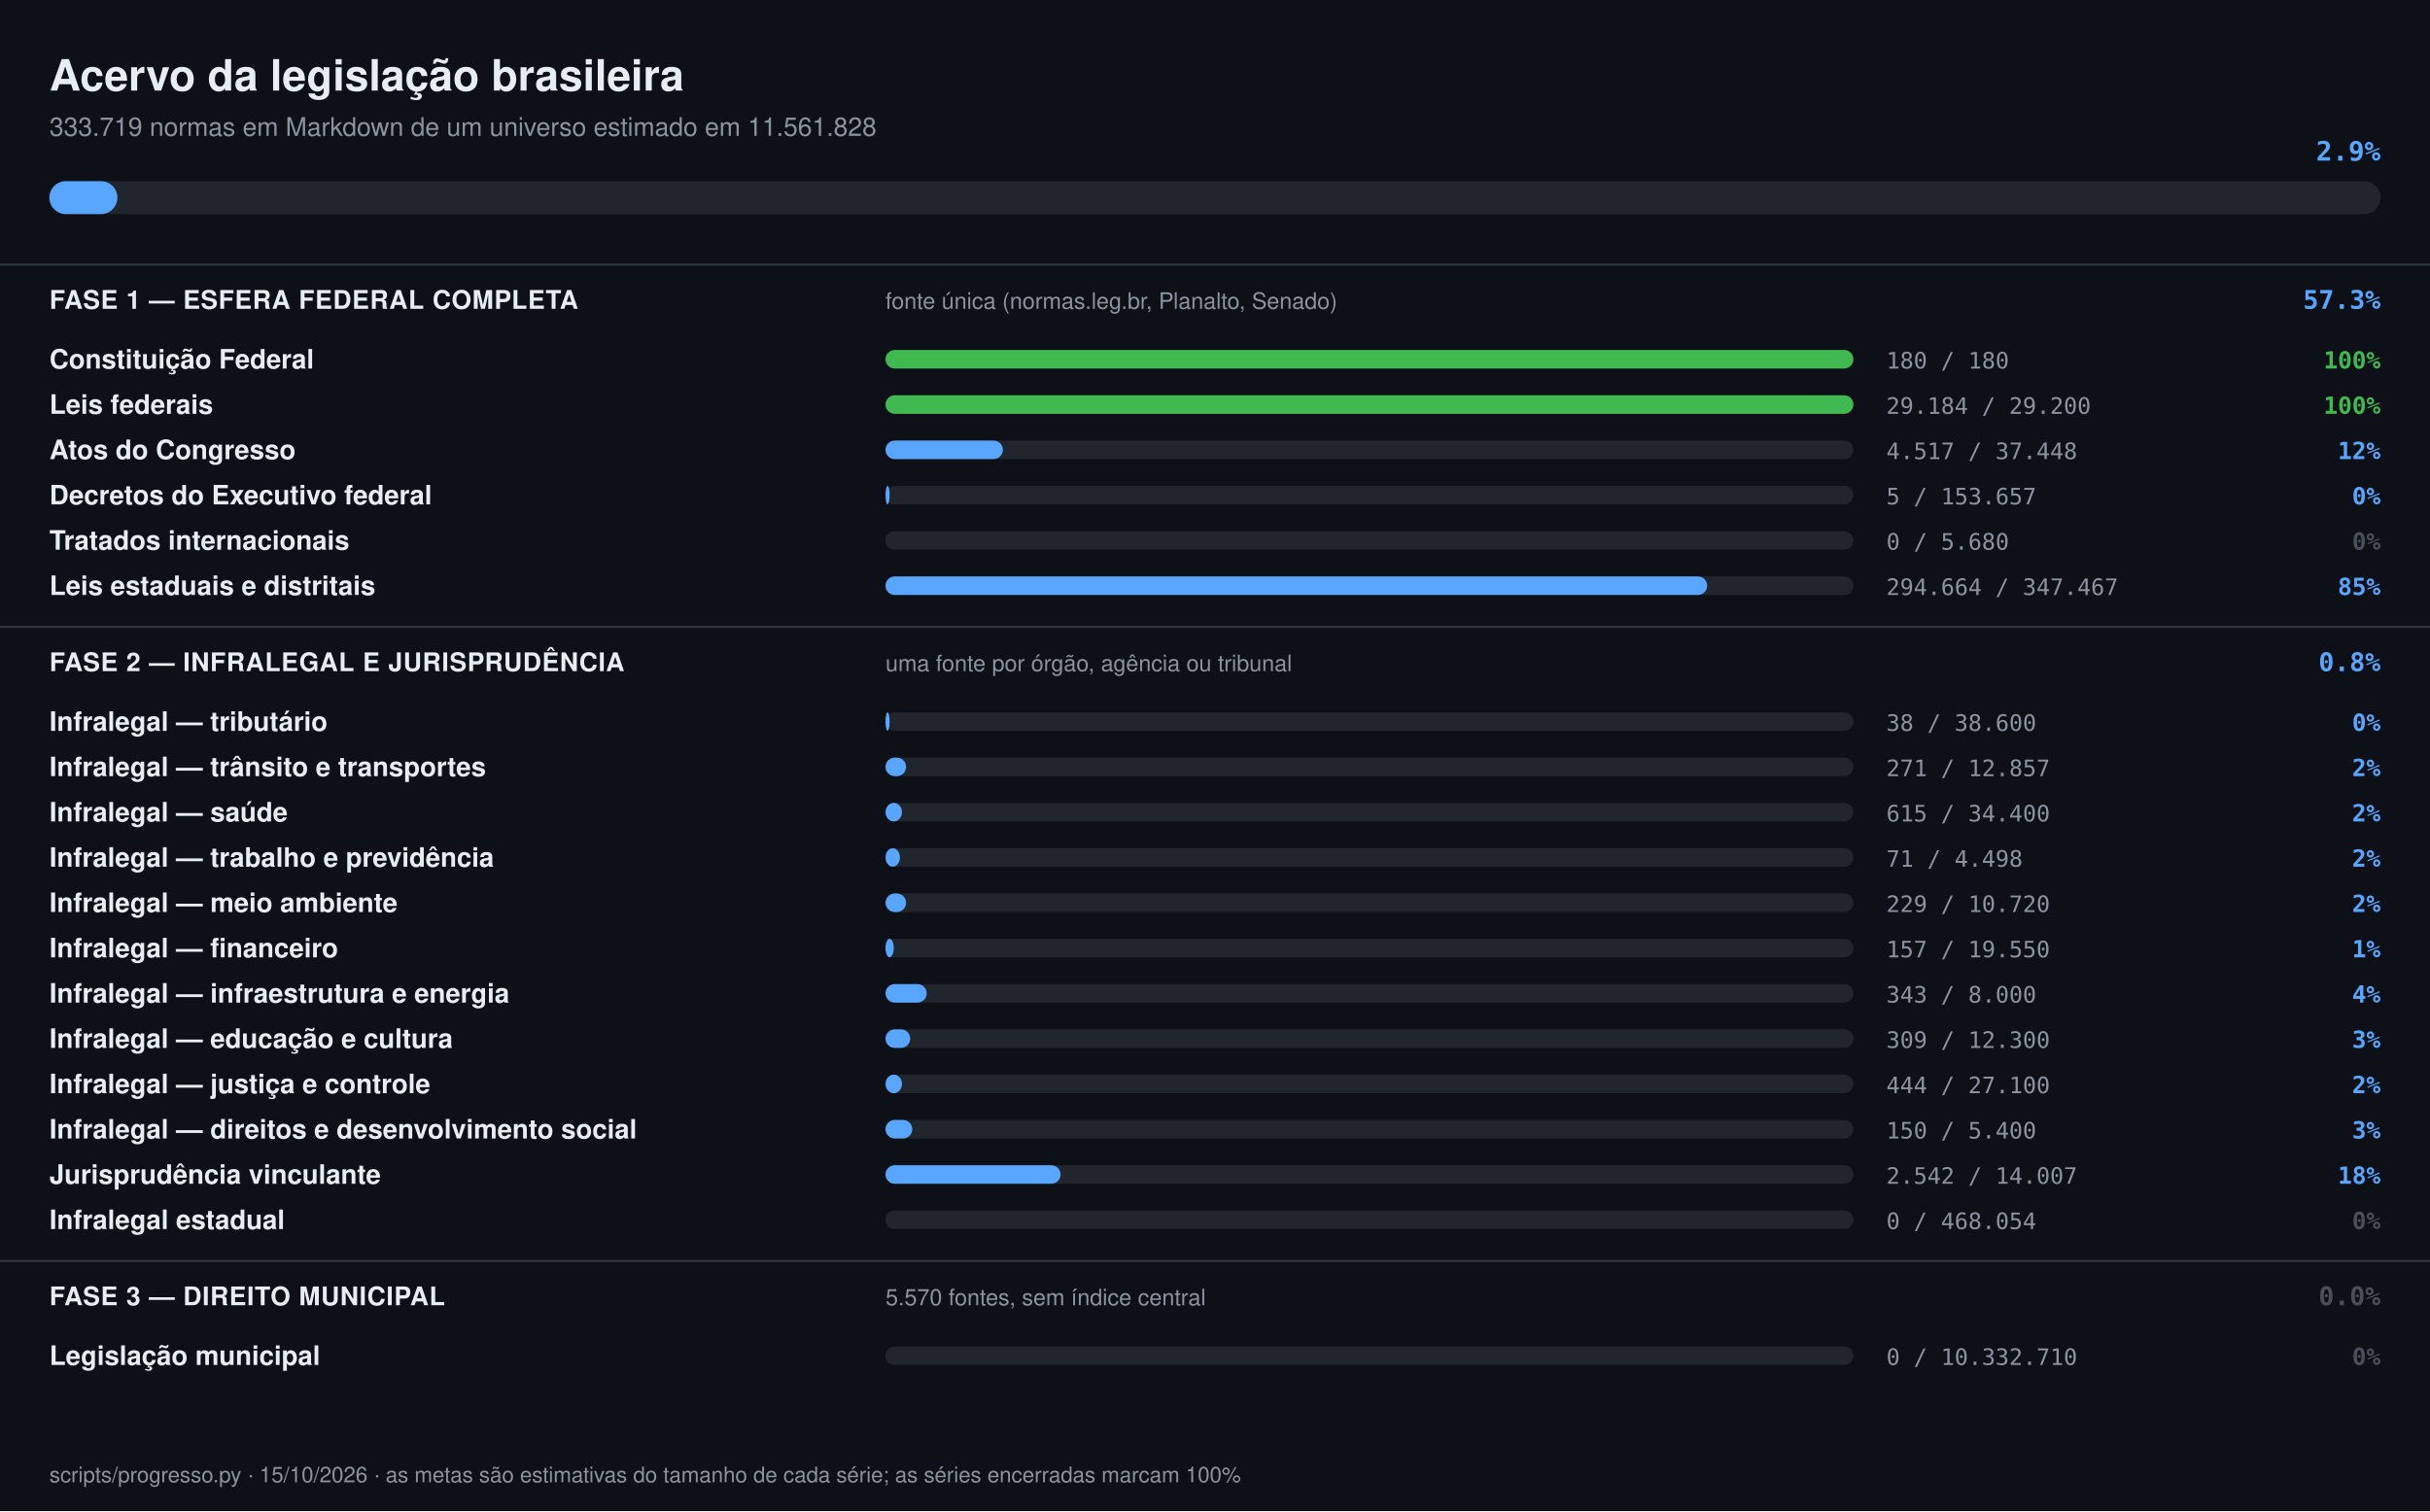
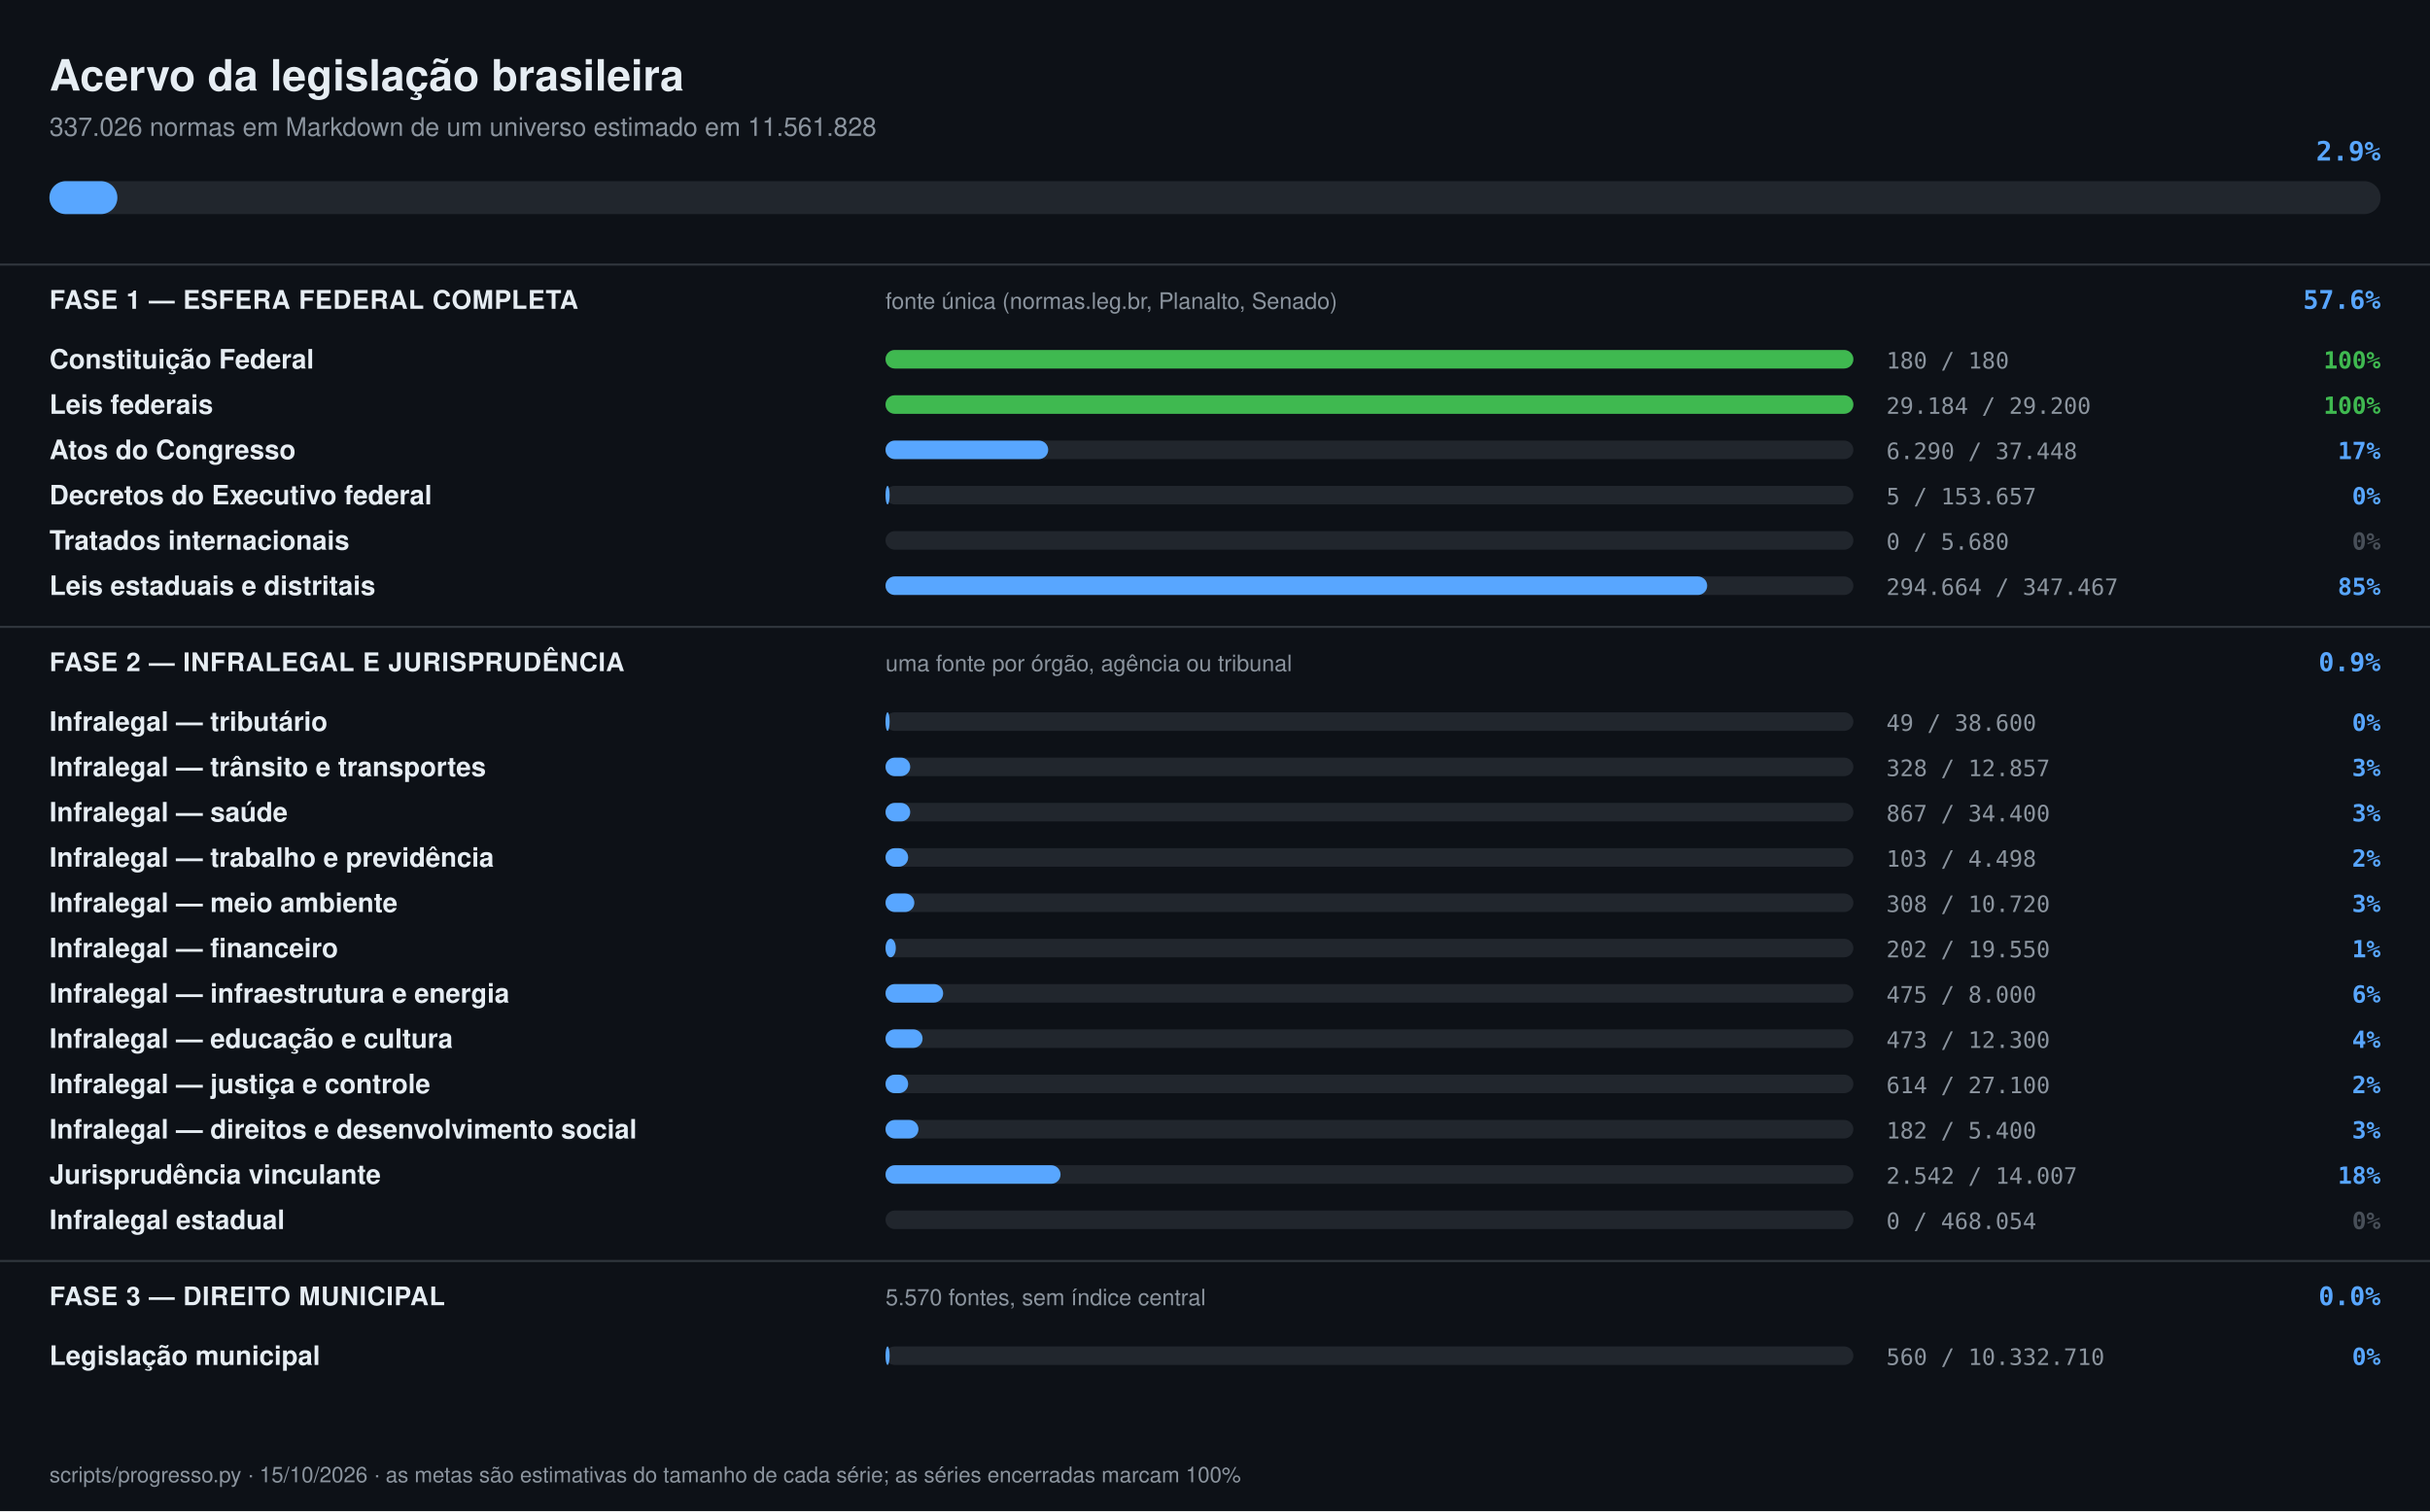
<svg xmlns="http://www.w3.org/2000/svg" width="1180" height="734" viewBox="0 0 1180 734" font-family="-apple-system,Segoe UI,Helvetica,Arial,sans-serif">
  <rect width="1180" height="734" fill="#0d1117" />
  <text x="24" y="44" font-size="21" font-weight="700" fill="#e6edf3">Acervo da legislação brasileira</text>
-   <text x="24" y="66" font-size="12.5" fill="#8b949e">333.719 normas em Markdown de um universo estimado em 11.561.828</text>
+   <text x="24" y="66" font-size="12.5" fill="#8b949e">337.026 normas em Markdown de um universo estimado em 11.561.828</text>
  <rect x="24" y="88" width="1132" height="16" rx="8" fill="#21262d" />
  <rect x="24" y="88" width="33" height="16" rx="8" fill="#58a6ff" />
  <text x="1156" y="78" font-size="13" text-anchor="end" font-weight="700" fill="#58a6ff" font-family="ui-monospace,monospace">2.9%</text>
  <rect x="0" y="128" width="1180" height="1" fill="#30363d" />
  <text x="24" y="150" font-size="12.5" font-weight="700" fill="#e6edf3" letter-spacing="0.3">FASE 1 — ESFERA FEDERAL COMPLETA</text>
  <text x="430" y="150" font-size="11" fill="#8b949e">fonte única (normas.leg.br, Planalto, Senado)</text>
-   <text x="1156" y="150" font-size="12.5" text-anchor="end" font-weight="700" fill="#58a6ff" font-family="ui-monospace,monospace">57.3%</text>
+   <text x="1156" y="150" font-size="12.5" text-anchor="end" font-weight="700" fill="#58a6ff" font-family="ui-monospace,monospace">57.6%</text>
  <text x="24" y="179" font-size="13" font-weight="600" fill="#e6edf3">Constituição Federal</text>
  <rect x="430" y="170" width="470" height="9" rx="4.5" fill="#21262d" />
  <rect x="430" y="170" width="470" height="9" rx="4.5" fill="#3fb950" />
  <text x="916" y="179" font-size="11" fill="#8b949e" font-family="ui-monospace,monospace">180 / 180</text>
  <text x="1156" y="179" font-size="11.5" text-anchor="end" font-weight="600" fill="#3fb950" font-family="ui-monospace,monospace">100%</text>
  <text x="24" y="201" font-size="13" font-weight="600" fill="#e6edf3">Leis federais</text>
  <rect x="430" y="192" width="470" height="9" rx="4.5" fill="#21262d" />
  <rect x="430" y="192" width="470" height="9" rx="4.5" fill="#3fb950" />
  <text x="916" y="201" font-size="11" fill="#8b949e" font-family="ui-monospace,monospace">29.184 / 29.200</text>
  <text x="1156" y="201" font-size="11.5" text-anchor="end" font-weight="600" fill="#3fb950" font-family="ui-monospace,monospace">100%</text>
  <text x="24" y="223" font-size="13" font-weight="600" fill="#e6edf3">Atos do Congresso</text>
  <rect x="430" y="214" width="470" height="9" rx="4.5" fill="#21262d" />
-   <rect x="430" y="214" width="57" height="9" rx="4.5" fill="#58a6ff" />
-   <text x="916" y="223" font-size="11" fill="#8b949e" font-family="ui-monospace,monospace">4.517 / 37.448</text>
-   <text x="1156" y="223" font-size="11.5" text-anchor="end" font-weight="600" fill="#58a6ff" font-family="ui-monospace,monospace">12%</text>
+   <rect x="430" y="214" width="79" height="9" rx="4.5" fill="#58a6ff" />
+   <text x="916" y="223" font-size="11" fill="#8b949e" font-family="ui-monospace,monospace">6.290 / 37.448</text>
+   <text x="1156" y="223" font-size="11.5" text-anchor="end" font-weight="600" fill="#58a6ff" font-family="ui-monospace,monospace">17%</text>
  <text x="24" y="245" font-size="13" font-weight="600" fill="#e6edf3">Decretos do Executivo federal</text>
  <rect x="430" y="236" width="470" height="9" rx="4.5" fill="#21262d" />
  <rect x="430" y="236" width="2" height="9" rx="4.5" fill="#58a6ff" />
  <text x="916" y="245" font-size="11" fill="#8b949e" font-family="ui-monospace,monospace">5 / 153.657</text>
  <text x="1156" y="245" font-size="11.5" text-anchor="end" font-weight="600" fill="#58a6ff" font-family="ui-monospace,monospace">0%</text>
  <text x="24" y="267" font-size="13" font-weight="600" fill="#e6edf3">Tratados internacionais</text>
  <rect x="430" y="258" width="470" height="9" rx="4.5" fill="#21262d" />
  <text x="916" y="267" font-size="11" fill="#8b949e" font-family="ui-monospace,monospace">0 / 5.680</text>
  <text x="1156" y="267" font-size="11.5" text-anchor="end" font-weight="600" fill="#484f58" font-family="ui-monospace,monospace">0%</text>
  <text x="24" y="289" font-size="13" font-weight="600" fill="#e6edf3">Leis estaduais e distritais</text>
  <rect x="430" y="280" width="470" height="9" rx="4.5" fill="#21262d" />
  <rect x="430" y="280" width="399" height="9" rx="4.5" fill="#58a6ff" />
  <text x="916" y="289" font-size="11" fill="#8b949e" font-family="ui-monospace,monospace">294.664 / 347.467</text>
  <text x="1156" y="289" font-size="11.5" text-anchor="end" font-weight="600" fill="#58a6ff" font-family="ui-monospace,monospace">85%</text>
  <rect x="0" y="304" width="1180" height="1" fill="#30363d" />
  <text x="24" y="326" font-size="12.5" font-weight="700" fill="#e6edf3" letter-spacing="0.3">FASE 2 — INFRALEGAL E JURISPRUDÊNCIA</text>
  <text x="430" y="326" font-size="11" fill="#8b949e">uma fonte por órgão, agência ou tribunal</text>
-   <text x="1156" y="326" font-size="12.5" text-anchor="end" font-weight="700" fill="#58a6ff" font-family="ui-monospace,monospace">0.8%</text>
+   <text x="1156" y="326" font-size="12.5" text-anchor="end" font-weight="700" fill="#58a6ff" font-family="ui-monospace,monospace">0.9%</text>
  <text x="24" y="355" font-size="13" font-weight="600" fill="#e6edf3">Infralegal — tributário</text>
  <rect x="430" y="346" width="470" height="9" rx="4.5" fill="#21262d" />
  <rect x="430" y="346" width="2" height="9" rx="4.5" fill="#58a6ff" />
-   <text x="916" y="355" font-size="11" fill="#8b949e" font-family="ui-monospace,monospace">38 / 38.600</text>
+   <text x="916" y="355" font-size="11" fill="#8b949e" font-family="ui-monospace,monospace">49 / 38.600</text>
  <text x="1156" y="355" font-size="11.5" text-anchor="end" font-weight="600" fill="#58a6ff" font-family="ui-monospace,monospace">0%</text>
  <text x="24" y="377" font-size="13" font-weight="600" fill="#e6edf3">Infralegal — trânsito e transportes</text>
  <rect x="430" y="368" width="470" height="9" rx="4.5" fill="#21262d" />
-   <rect x="430" y="368" width="10" height="9" rx="4.5" fill="#58a6ff" />
-   <text x="916" y="377" font-size="11" fill="#8b949e" font-family="ui-monospace,monospace">271 / 12.857</text>
-   <text x="1156" y="377" font-size="11.5" text-anchor="end" font-weight="600" fill="#58a6ff" font-family="ui-monospace,monospace">2%</text>
+   <rect x="430" y="368" width="12" height="9" rx="4.5" fill="#58a6ff" />
+   <text x="916" y="377" font-size="11" fill="#8b949e" font-family="ui-monospace,monospace">328 / 12.857</text>
+   <text x="1156" y="377" font-size="11.5" text-anchor="end" font-weight="600" fill="#58a6ff" font-family="ui-monospace,monospace">3%</text>
  <text x="24" y="399" font-size="13" font-weight="600" fill="#e6edf3">Infralegal — saúde</text>
  <rect x="430" y="390" width="470" height="9" rx="4.5" fill="#21262d" />
-   <rect x="430" y="390" width="8" height="9" rx="4.5" fill="#58a6ff" />
-   <text x="916" y="399" font-size="11" fill="#8b949e" font-family="ui-monospace,monospace">615 / 34.400</text>
-   <text x="1156" y="399" font-size="11.5" text-anchor="end" font-weight="600" fill="#58a6ff" font-family="ui-monospace,monospace">2%</text>
+   <rect x="430" y="390" width="12" height="9" rx="4.5" fill="#58a6ff" />
+   <text x="916" y="399" font-size="11" fill="#8b949e" font-family="ui-monospace,monospace">867 / 34.400</text>
+   <text x="1156" y="399" font-size="11.5" text-anchor="end" font-weight="600" fill="#58a6ff" font-family="ui-monospace,monospace">3%</text>
  <text x="24" y="421" font-size="13" font-weight="600" fill="#e6edf3">Infralegal — trabalho e previdência</text>
  <rect x="430" y="412" width="470" height="9" rx="4.5" fill="#21262d" />
-   <rect x="430" y="412" width="7" height="9" rx="4.5" fill="#58a6ff" />
-   <text x="916" y="421" font-size="11" fill="#8b949e" font-family="ui-monospace,monospace">71 / 4.498</text>
+   <rect x="430" y="412" width="11" height="9" rx="4.5" fill="#58a6ff" />
+   <text x="916" y="421" font-size="11" fill="#8b949e" font-family="ui-monospace,monospace">103 / 4.498</text>
  <text x="1156" y="421" font-size="11.5" text-anchor="end" font-weight="600" fill="#58a6ff" font-family="ui-monospace,monospace">2%</text>
  <text x="24" y="443" font-size="13" font-weight="600" fill="#e6edf3">Infralegal — meio ambiente</text>
  <rect x="430" y="434" width="470" height="9" rx="4.5" fill="#21262d" />
-   <rect x="430" y="434" width="10" height="9" rx="4.5" fill="#58a6ff" />
-   <text x="916" y="443" font-size="11" fill="#8b949e" font-family="ui-monospace,monospace">229 / 10.720</text>
-   <text x="1156" y="443" font-size="11.5" text-anchor="end" font-weight="600" fill="#58a6ff" font-family="ui-monospace,monospace">2%</text>
+   <rect x="430" y="434" width="14" height="9" rx="4.5" fill="#58a6ff" />
+   <text x="916" y="443" font-size="11" fill="#8b949e" font-family="ui-monospace,monospace">308 / 10.720</text>
+   <text x="1156" y="443" font-size="11.5" text-anchor="end" font-weight="600" fill="#58a6ff" font-family="ui-monospace,monospace">3%</text>
  <text x="24" y="465" font-size="13" font-weight="600" fill="#e6edf3">Infralegal — financeiro</text>
  <rect x="430" y="456" width="470" height="9" rx="4.5" fill="#21262d" />
-   <rect x="430" y="456" width="4" height="9" rx="4.5" fill="#58a6ff" />
-   <text x="916" y="465" font-size="11" fill="#8b949e" font-family="ui-monospace,monospace">157 / 19.550</text>
+   <rect x="430" y="456" width="5" height="9" rx="4.5" fill="#58a6ff" />
+   <text x="916" y="465" font-size="11" fill="#8b949e" font-family="ui-monospace,monospace">202 / 19.550</text>
  <text x="1156" y="465" font-size="11.5" text-anchor="end" font-weight="600" fill="#58a6ff" font-family="ui-monospace,monospace">1%</text>
  <text x="24" y="487" font-size="13" font-weight="600" fill="#e6edf3">Infralegal — infraestrutura e energia</text>
  <rect x="430" y="478" width="470" height="9" rx="4.5" fill="#21262d" />
-   <rect x="430" y="478" width="20" height="9" rx="4.5" fill="#58a6ff" />
-   <text x="916" y="487" font-size="11" fill="#8b949e" font-family="ui-monospace,monospace">343 / 8.000</text>
-   <text x="1156" y="487" font-size="11.5" text-anchor="end" font-weight="600" fill="#58a6ff" font-family="ui-monospace,monospace">4%</text>
+   <rect x="430" y="478" width="28" height="9" rx="4.5" fill="#58a6ff" />
+   <text x="916" y="487" font-size="11" fill="#8b949e" font-family="ui-monospace,monospace">475 / 8.000</text>
+   <text x="1156" y="487" font-size="11.5" text-anchor="end" font-weight="600" fill="#58a6ff" font-family="ui-monospace,monospace">6%</text>
  <text x="24" y="509" font-size="13" font-weight="600" fill="#e6edf3">Infralegal — educação e cultura</text>
  <rect x="430" y="500" width="470" height="9" rx="4.5" fill="#21262d" />
-   <rect x="430" y="500" width="12" height="9" rx="4.5" fill="#58a6ff" />
-   <text x="916" y="509" font-size="11" fill="#8b949e" font-family="ui-monospace,monospace">309 / 12.300</text>
-   <text x="1156" y="509" font-size="11.5" text-anchor="end" font-weight="600" fill="#58a6ff" font-family="ui-monospace,monospace">3%</text>
+   <rect x="430" y="500" width="18" height="9" rx="4.5" fill="#58a6ff" />
+   <text x="916" y="509" font-size="11" fill="#8b949e" font-family="ui-monospace,monospace">473 / 12.300</text>
+   <text x="1156" y="509" font-size="11.5" text-anchor="end" font-weight="600" fill="#58a6ff" font-family="ui-monospace,monospace">4%</text>
  <text x="24" y="531" font-size="13" font-weight="600" fill="#e6edf3">Infralegal — justiça e controle</text>
  <rect x="430" y="522" width="470" height="9" rx="4.5" fill="#21262d" />
-   <rect x="430" y="522" width="8" height="9" rx="4.5" fill="#58a6ff" />
-   <text x="916" y="531" font-size="11" fill="#8b949e" font-family="ui-monospace,monospace">444 / 27.100</text>
+   <rect x="430" y="522" width="11" height="9" rx="4.5" fill="#58a6ff" />
+   <text x="916" y="531" font-size="11" fill="#8b949e" font-family="ui-monospace,monospace">614 / 27.100</text>
  <text x="1156" y="531" font-size="11.5" text-anchor="end" font-weight="600" fill="#58a6ff" font-family="ui-monospace,monospace">2%</text>
  <text x="24" y="553" font-size="13" font-weight="600" fill="#e6edf3">Infralegal — direitos e desenvolvimento social</text>
  <rect x="430" y="544" width="470" height="9" rx="4.5" fill="#21262d" />
-   <rect x="430" y="544" width="13" height="9" rx="4.5" fill="#58a6ff" />
-   <text x="916" y="553" font-size="11" fill="#8b949e" font-family="ui-monospace,monospace">150 / 5.400</text>
+   <rect x="430" y="544" width="16" height="9" rx="4.5" fill="#58a6ff" />
+   <text x="916" y="553" font-size="11" fill="#8b949e" font-family="ui-monospace,monospace">182 / 5.400</text>
  <text x="1156" y="553" font-size="11.5" text-anchor="end" font-weight="600" fill="#58a6ff" font-family="ui-monospace,monospace">3%</text>
  <text x="24" y="575" font-size="13" font-weight="600" fill="#e6edf3">Jurisprudência vinculante</text>
  <rect x="430" y="566" width="470" height="9" rx="4.5" fill="#21262d" />
  <rect x="430" y="566" width="85" height="9" rx="4.5" fill="#58a6ff" />
  <text x="916" y="575" font-size="11" fill="#8b949e" font-family="ui-monospace,monospace">2.542 / 14.007</text>
  <text x="1156" y="575" font-size="11.5" text-anchor="end" font-weight="600" fill="#58a6ff" font-family="ui-monospace,monospace">18%</text>
  <text x="24" y="597" font-size="13" font-weight="600" fill="#e6edf3">Infralegal estadual</text>
  <rect x="430" y="588" width="470" height="9" rx="4.5" fill="#21262d" />
  <text x="916" y="597" font-size="11" fill="#8b949e" font-family="ui-monospace,monospace">0 / 468.054</text>
  <text x="1156" y="597" font-size="11.5" text-anchor="end" font-weight="600" fill="#484f58" font-family="ui-monospace,monospace">0%</text>
  <rect x="0" y="612" width="1180" height="1" fill="#30363d" />
  <text x="24" y="634" font-size="12.5" font-weight="700" fill="#e6edf3" letter-spacing="0.3">FASE 3 — DIREITO MUNICIPAL</text>
  <text x="430" y="634" font-size="11" fill="#8b949e">5.570 fontes, sem índice central</text>
-   <text x="1156" y="634" font-size="12.5" text-anchor="end" font-weight="700" fill="#484f58" font-family="ui-monospace,monospace">0.0%</text>
+   <text x="1156" y="634" font-size="12.5" text-anchor="end" font-weight="700" fill="#58a6ff" font-family="ui-monospace,monospace">0.0%</text>
  <text x="24" y="663" font-size="13" font-weight="600" fill="#e6edf3">Legislação municipal</text>
  <rect x="430" y="654" width="470" height="9" rx="4.5" fill="#21262d" />
-   <text x="916" y="663" font-size="11" fill="#8b949e" font-family="ui-monospace,monospace">0 / 10.332.710</text>
-   <text x="1156" y="663" font-size="11.5" text-anchor="end" font-weight="600" fill="#484f58" font-family="ui-monospace,monospace">0%</text>
+   <rect x="430" y="654" width="2" height="9" rx="4.5" fill="#58a6ff" />
+   <text x="916" y="663" font-size="11" fill="#8b949e" font-family="ui-monospace,monospace">560 / 10.332.710</text>
+   <text x="1156" y="663" font-size="11.5" text-anchor="end" font-weight="600" fill="#58a6ff" font-family="ui-monospace,monospace">0%</text>
  <text x="24" y="720" font-size="10.5" fill="#8b949e">scripts/progresso.py · 15/10/2026 · as metas são estimativas do tamanho de cada série; as séries encerradas marcam 100%</text>
</svg>
